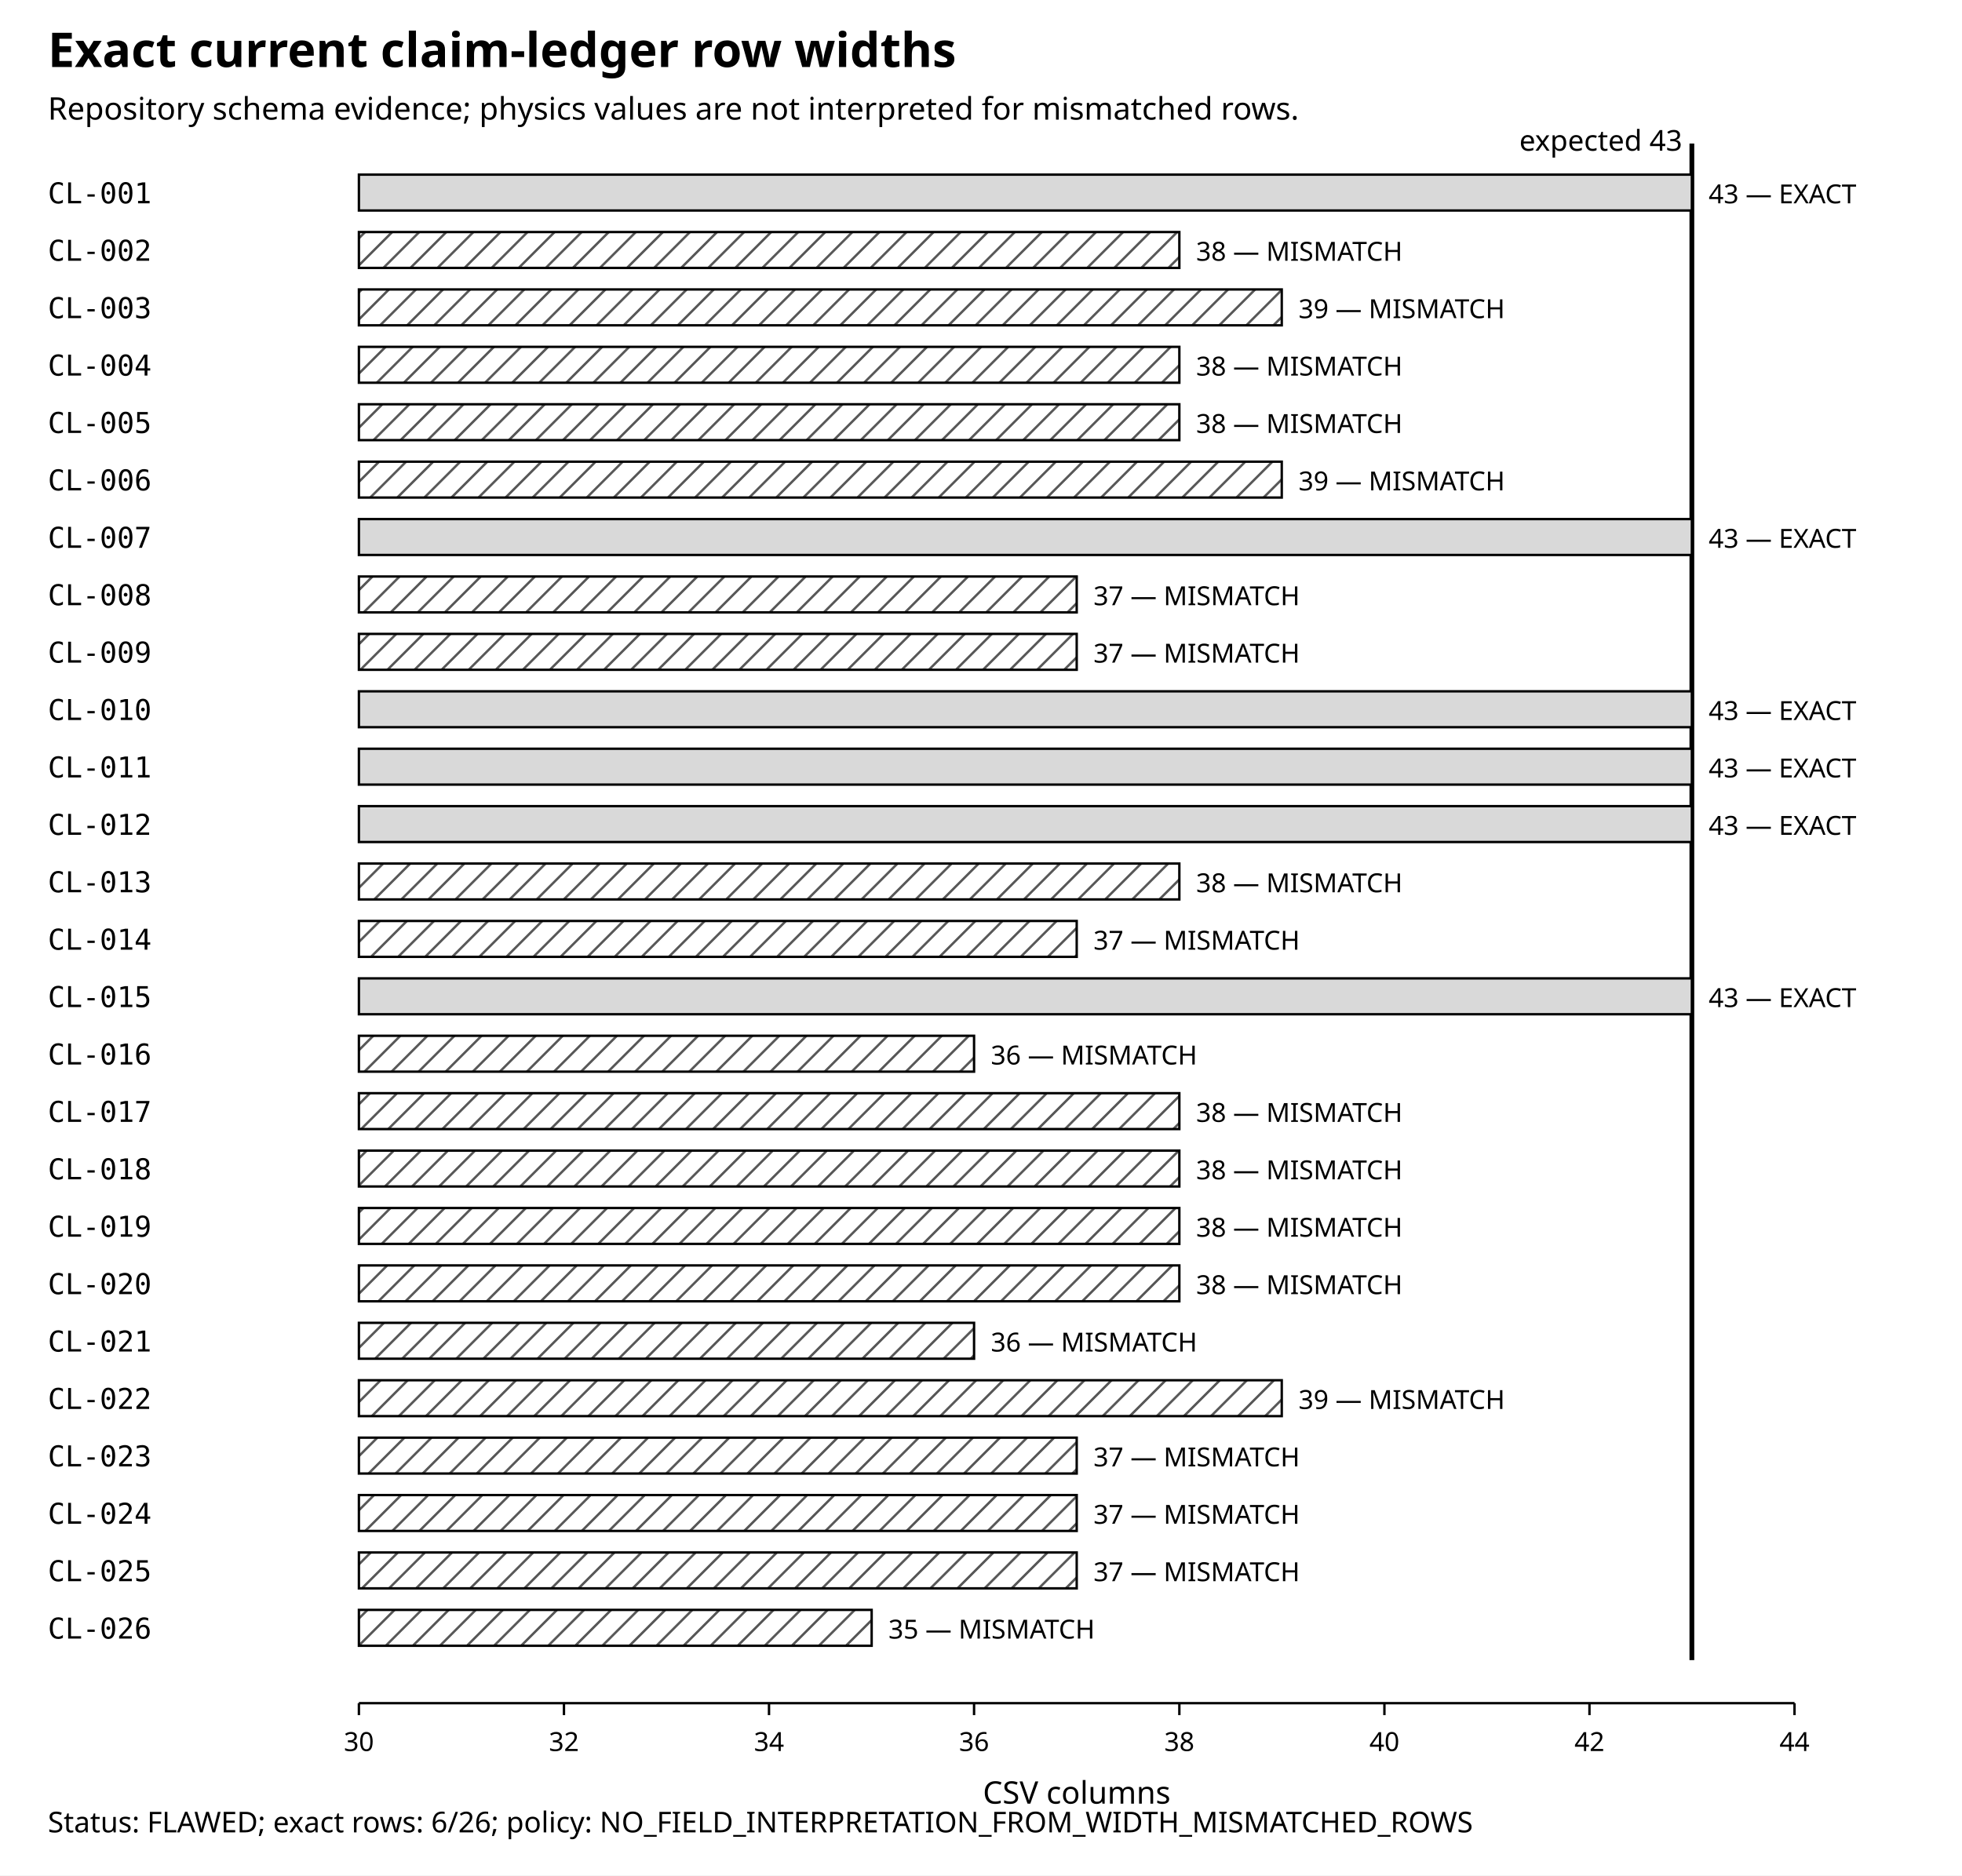
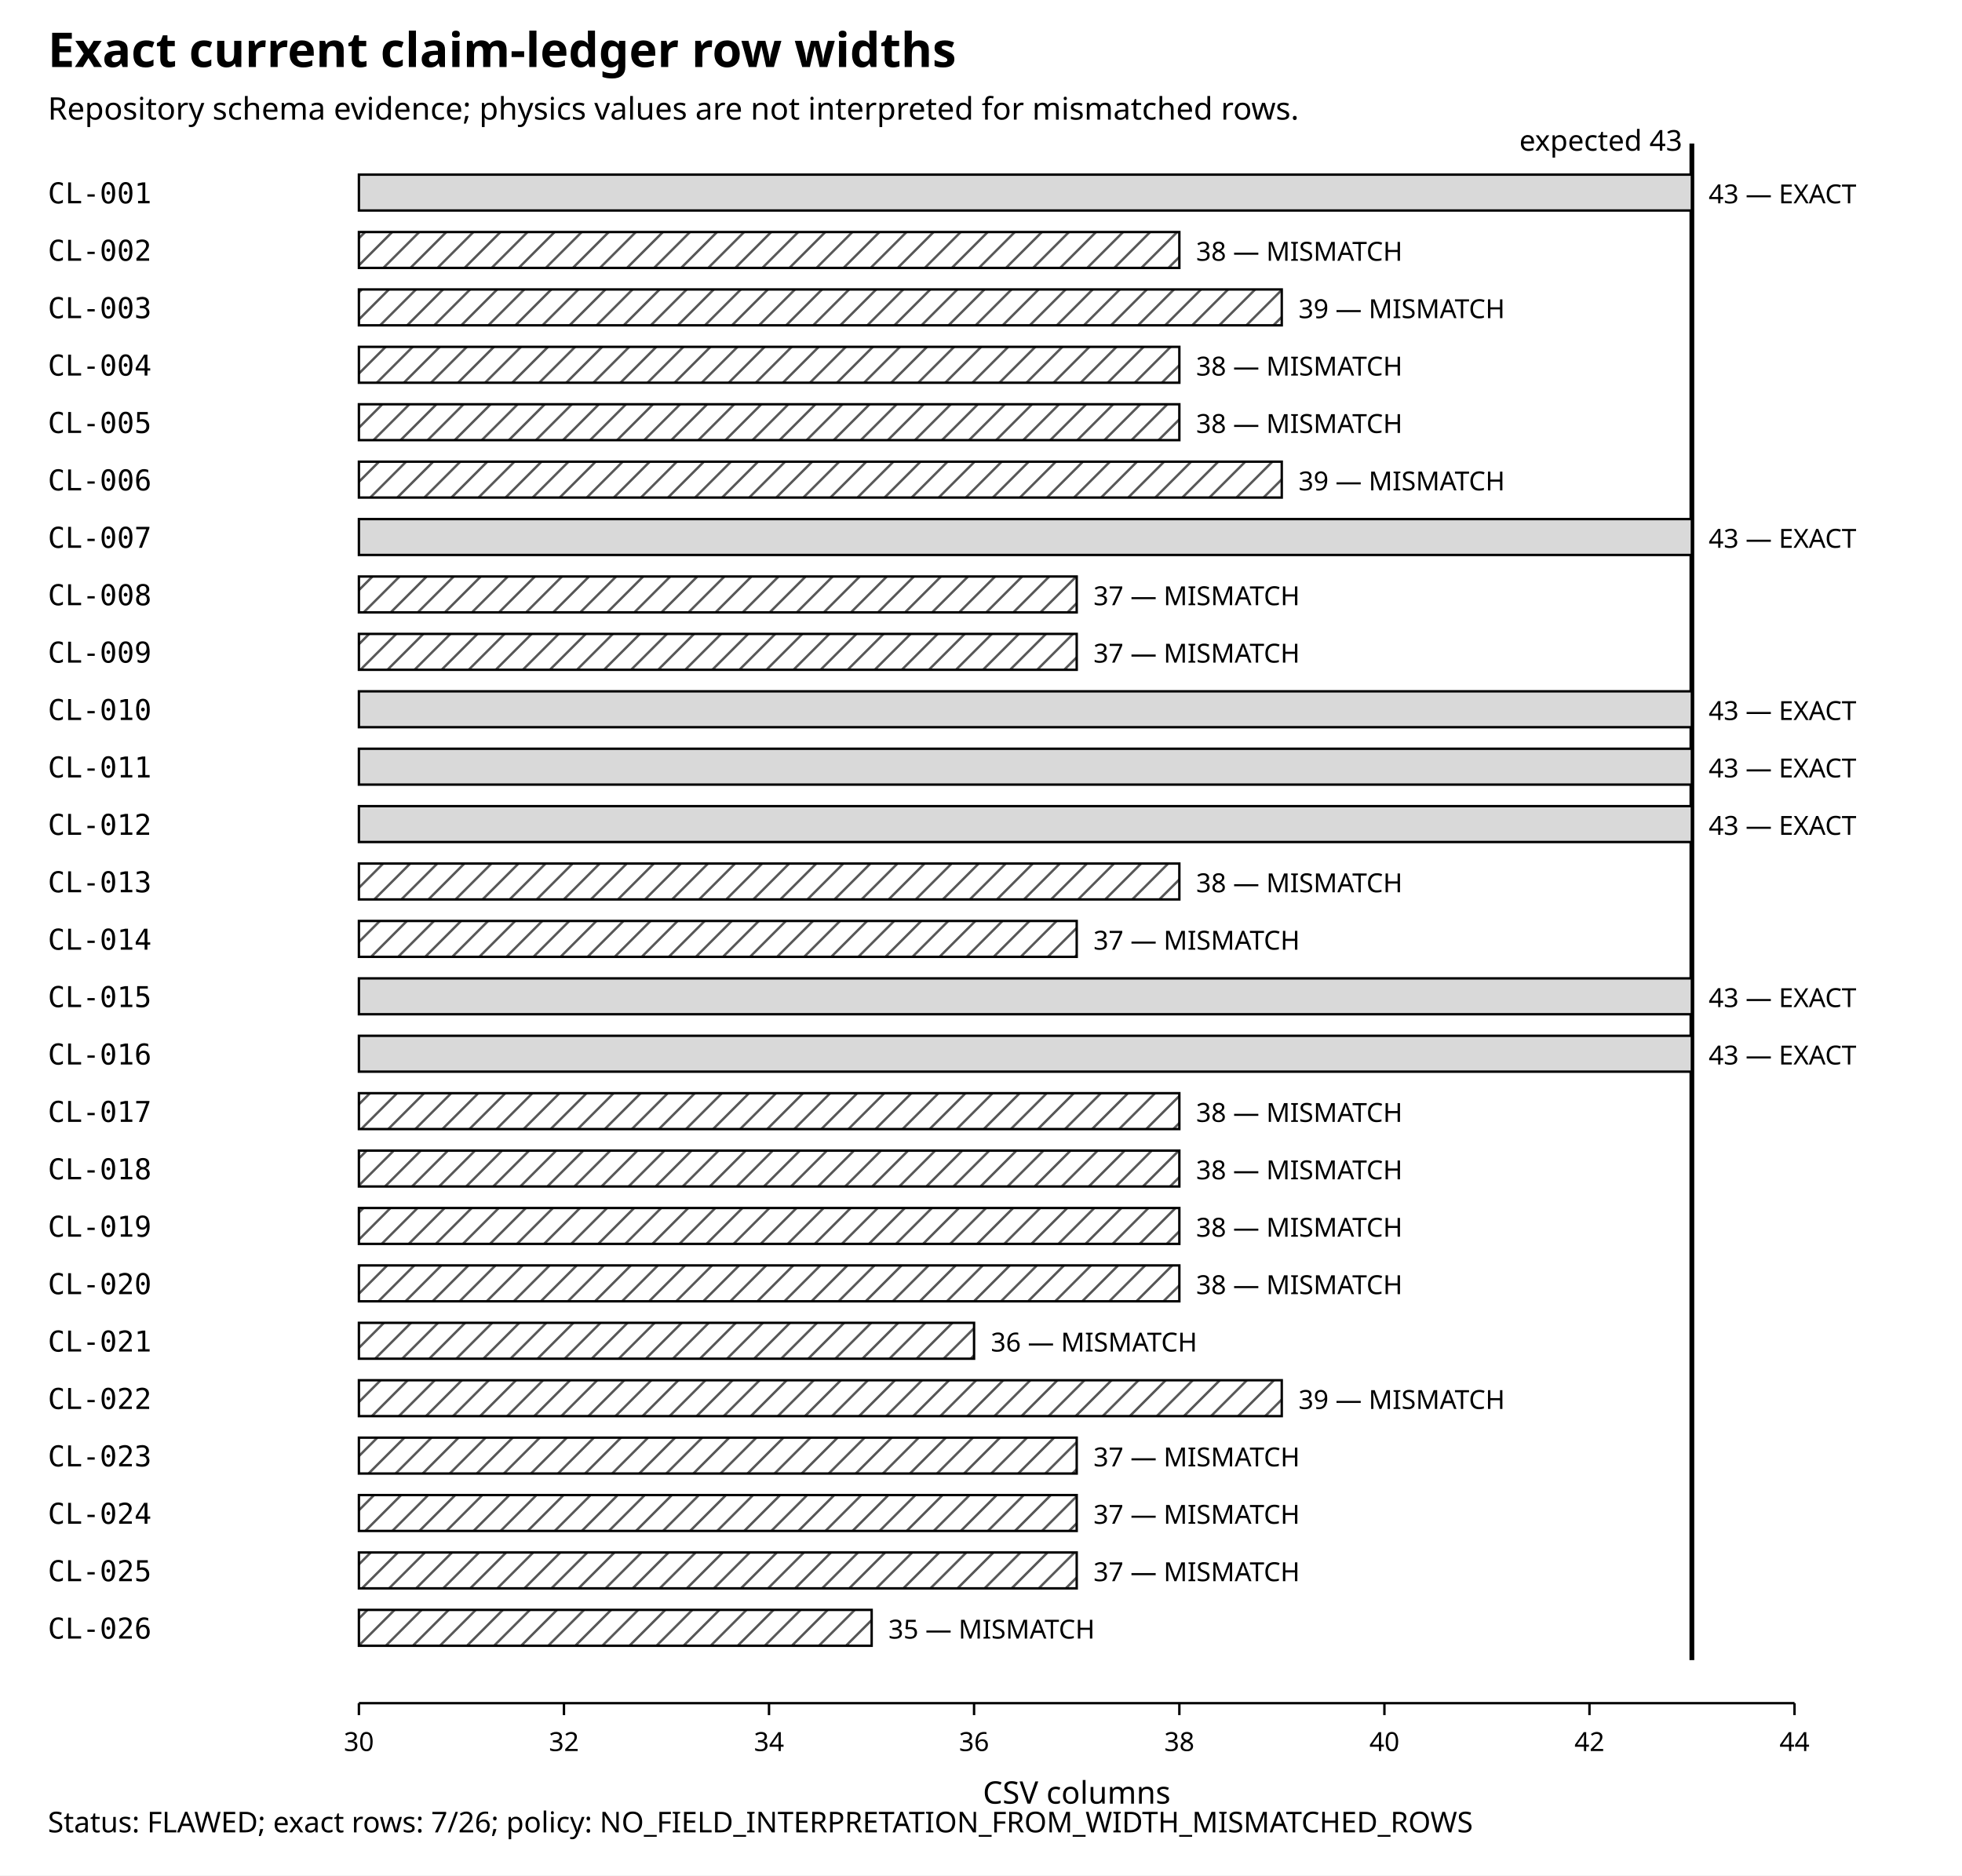
<svg xmlns="http://www.w3.org/2000/svg" width="820" height="784" viewBox="0 0 820 784" role="img" aria-labelledby="title desc">
  <defs>
    <pattern id="hatch" width="8" height="8" patternUnits="userSpaceOnUse" patternTransform="rotate(45)">
      <line x1="0" y1="0" x2="0" y2="8" stroke="#555" stroke-width="2" />
    </pattern>
  </defs>
  <rect width="100%" height="100%" fill="white" />
  <text x="20" y="28" font-family="sans-serif" font-size="20" font-weight="bold">Exact current claim-ledger row widths</text>
  <text x="20" y="50" font-family="sans-serif" font-size="13">Repository schema evidence; physics values are not interpreted for mismatched rows.</text>
  <line x1="707.1" y1="60" x2="707.1" y2="694" stroke="black" stroke-width="2" />
  <text x="703.1" y="63" text-anchor="end" font-family="sans-serif" font-size="12">expected 43</text>
  <text x="20" y="85" font-family="monospace" font-size="12">CL-001</text>
  <rect x="150" y="73" width="557.1" height="15" fill="#d9d9d9" stroke="black" />
  <text x="714.1" y="85" font-family="sans-serif" font-size="11">43 — EXACT</text>
  <text x="20" y="109" font-family="monospace" font-size="12">CL-002</text>
  <rect x="150" y="97" width="342.9" height="15" fill="url(#hatch)" stroke="black" />
  <text x="499.9" y="109" font-family="sans-serif" font-size="11">38 — MISMATCH</text>
  <text x="20" y="133" font-family="monospace" font-size="12">CL-003</text>
  <rect x="150" y="121" width="385.7" height="15" fill="url(#hatch)" stroke="black" />
  <text x="542.7" y="133" font-family="sans-serif" font-size="11">39 — MISMATCH</text>
  <text x="20" y="157" font-family="monospace" font-size="12">CL-004</text>
  <rect x="150" y="145" width="342.9" height="15" fill="url(#hatch)" stroke="black" />
  <text x="499.9" y="157" font-family="sans-serif" font-size="11">38 — MISMATCH</text>
  <text x="20" y="181" font-family="monospace" font-size="12">CL-005</text>
  <rect x="150" y="169" width="342.9" height="15" fill="url(#hatch)" stroke="black" />
  <text x="499.9" y="181" font-family="sans-serif" font-size="11">38 — MISMATCH</text>
  <text x="20" y="205" font-family="monospace" font-size="12">CL-006</text>
  <rect x="150" y="193" width="385.7" height="15" fill="url(#hatch)" stroke="black" />
  <text x="542.7" y="205" font-family="sans-serif" font-size="11">39 — MISMATCH</text>
  <text x="20" y="229" font-family="monospace" font-size="12">CL-007</text>
  <rect x="150" y="217" width="557.1" height="15" fill="#d9d9d9" stroke="black" />
  <text x="714.1" y="229" font-family="sans-serif" font-size="11">43 — EXACT</text>
  <text x="20" y="253" font-family="monospace" font-size="12">CL-008</text>
  <rect x="150" y="241" width="300.0" height="15" fill="url(#hatch)" stroke="black" />
  <text x="457.0" y="253" font-family="sans-serif" font-size="11">37 — MISMATCH</text>
  <text x="20" y="277" font-family="monospace" font-size="12">CL-009</text>
  <rect x="150" y="265" width="300.0" height="15" fill="url(#hatch)" stroke="black" />
  <text x="457.0" y="277" font-family="sans-serif" font-size="11">37 — MISMATCH</text>
  <text x="20" y="301" font-family="monospace" font-size="12">CL-010</text>
  <rect x="150" y="289" width="557.1" height="15" fill="#d9d9d9" stroke="black" />
  <text x="714.1" y="301" font-family="sans-serif" font-size="11">43 — EXACT</text>
  <text x="20" y="325" font-family="monospace" font-size="12">CL-011</text>
  <rect x="150" y="313" width="557.1" height="15" fill="#d9d9d9" stroke="black" />
  <text x="714.1" y="325" font-family="sans-serif" font-size="11">43 — EXACT</text>
  <text x="20" y="349" font-family="monospace" font-size="12">CL-012</text>
  <rect x="150" y="337" width="557.1" height="15" fill="#d9d9d9" stroke="black" />
  <text x="714.1" y="349" font-family="sans-serif" font-size="11">43 — EXACT</text>
  <text x="20" y="373" font-family="monospace" font-size="12">CL-013</text>
  <rect x="150" y="361" width="342.9" height="15" fill="url(#hatch)" stroke="black" />
  <text x="499.9" y="373" font-family="sans-serif" font-size="11">38 — MISMATCH</text>
  <text x="20" y="397" font-family="monospace" font-size="12">CL-014</text>
  <rect x="150" y="385" width="300.0" height="15" fill="url(#hatch)" stroke="black" />
  <text x="457.0" y="397" font-family="sans-serif" font-size="11">37 — MISMATCH</text>
  <text x="20" y="421" font-family="monospace" font-size="12">CL-015</text>
  <rect x="150" y="409" width="557.1" height="15" fill="#d9d9d9" stroke="black" />
  <text x="714.1" y="421" font-family="sans-serif" font-size="11">43 — EXACT</text>
  <text x="20" y="445" font-family="monospace" font-size="12">CL-016</text>
-   <rect x="150" y="433" width="257.1" height="15" fill="url(#hatch)" stroke="black" />
-   <text x="414.1" y="445" font-family="sans-serif" font-size="11">36 — MISMATCH</text>
+   <rect x="150" y="433" width="557.1" height="15" fill="#d9d9d9" stroke="black" />
+   <text x="714.1" y="445" font-family="sans-serif" font-size="11">43 — EXACT</text>
  <text x="20" y="469" font-family="monospace" font-size="12">CL-017</text>
  <rect x="150" y="457" width="342.9" height="15" fill="url(#hatch)" stroke="black" />
  <text x="499.9" y="469" font-family="sans-serif" font-size="11">38 — MISMATCH</text>
  <text x="20" y="493" font-family="monospace" font-size="12">CL-018</text>
  <rect x="150" y="481" width="342.9" height="15" fill="url(#hatch)" stroke="black" />
  <text x="499.9" y="493" font-family="sans-serif" font-size="11">38 — MISMATCH</text>
  <text x="20" y="517" font-family="monospace" font-size="12">CL-019</text>
  <rect x="150" y="505" width="342.9" height="15" fill="url(#hatch)" stroke="black" />
  <text x="499.9" y="517" font-family="sans-serif" font-size="11">38 — MISMATCH</text>
  <text x="20" y="541" font-family="monospace" font-size="12">CL-020</text>
  <rect x="150" y="529" width="342.9" height="15" fill="url(#hatch)" stroke="black" />
  <text x="499.9" y="541" font-family="sans-serif" font-size="11">38 — MISMATCH</text>
  <text x="20" y="565" font-family="monospace" font-size="12">CL-021</text>
  <rect x="150" y="553" width="257.1" height="15" fill="url(#hatch)" stroke="black" />
  <text x="414.1" y="565" font-family="sans-serif" font-size="11">36 — MISMATCH</text>
  <text x="20" y="589" font-family="monospace" font-size="12">CL-022</text>
  <rect x="150" y="577" width="385.7" height="15" fill="url(#hatch)" stroke="black" />
  <text x="542.7" y="589" font-family="sans-serif" font-size="11">39 — MISMATCH</text>
  <text x="20" y="613" font-family="monospace" font-size="12">CL-023</text>
  <rect x="150" y="601" width="300.0" height="15" fill="url(#hatch)" stroke="black" />
  <text x="457.0" y="613" font-family="sans-serif" font-size="11">37 — MISMATCH</text>
  <text x="20" y="637" font-family="monospace" font-size="12">CL-024</text>
  <rect x="150" y="625" width="300.0" height="15" fill="url(#hatch)" stroke="black" />
  <text x="457.0" y="637" font-family="sans-serif" font-size="11">37 — MISMATCH</text>
  <text x="20" y="661" font-family="monospace" font-size="12">CL-025</text>
  <rect x="150" y="649" width="300.0" height="15" fill="url(#hatch)" stroke="black" />
  <text x="457.0" y="661" font-family="sans-serif" font-size="11">37 — MISMATCH</text>
  <text x="20" y="685" font-family="monospace" font-size="12">CL-026</text>
  <rect x="150" y="673" width="214.3" height="15" fill="url(#hatch)" stroke="black" />
  <text x="371.3" y="685" font-family="sans-serif" font-size="11">35 — MISMATCH</text>
  <line x1="150" y1="712" x2="750" y2="712" stroke="black" />
  <line x1="150.0" y1="712" x2="150.0" y2="717" stroke="black" />
  <text x="150.0" y="732" text-anchor="middle" font-family="sans-serif" font-size="11">30</text>
  <line x1="235.7" y1="712" x2="235.7" y2="717" stroke="black" />
  <text x="235.7" y="732" text-anchor="middle" font-family="sans-serif" font-size="11">32</text>
  <line x1="321.4" y1="712" x2="321.4" y2="717" stroke="black" />
  <text x="321.4" y="732" text-anchor="middle" font-family="sans-serif" font-size="11">34</text>
  <line x1="407.1" y1="712" x2="407.1" y2="717" stroke="black" />
  <text x="407.1" y="732" text-anchor="middle" font-family="sans-serif" font-size="11">36</text>
  <line x1="492.9" y1="712" x2="492.9" y2="717" stroke="black" />
  <text x="492.9" y="732" text-anchor="middle" font-family="sans-serif" font-size="11">38</text>
  <line x1="578.6" y1="712" x2="578.6" y2="717" stroke="black" />
  <text x="578.6" y="732" text-anchor="middle" font-family="sans-serif" font-size="11">40</text>
  <line x1="664.3" y1="712" x2="664.3" y2="717" stroke="black" />
  <text x="664.3" y="732" text-anchor="middle" font-family="sans-serif" font-size="11">42</text>
  <line x1="750.0" y1="712" x2="750.0" y2="717" stroke="black" />
  <text x="750.0" y="732" text-anchor="middle" font-family="sans-serif" font-size="11">44</text>
  <text x="450.0" y="754" text-anchor="middle" font-family="sans-serif" font-size="13">CSV columns</text>
-   <text x="20" y="766" font-family="sans-serif" font-size="12">Status: FLAWED; exact rows: 6/26; policy: NO_FIELD_INTERPRETATION_FROM_WIDTH_MISMATCHED_ROWS</text>
+   <text x="20" y="766" font-family="sans-serif" font-size="12">Status: FLAWED; exact rows: 7/26; policy: NO_FIELD_INTERPRETATION_FROM_WIDTH_MISMATCHED_ROWS</text>
</svg>
